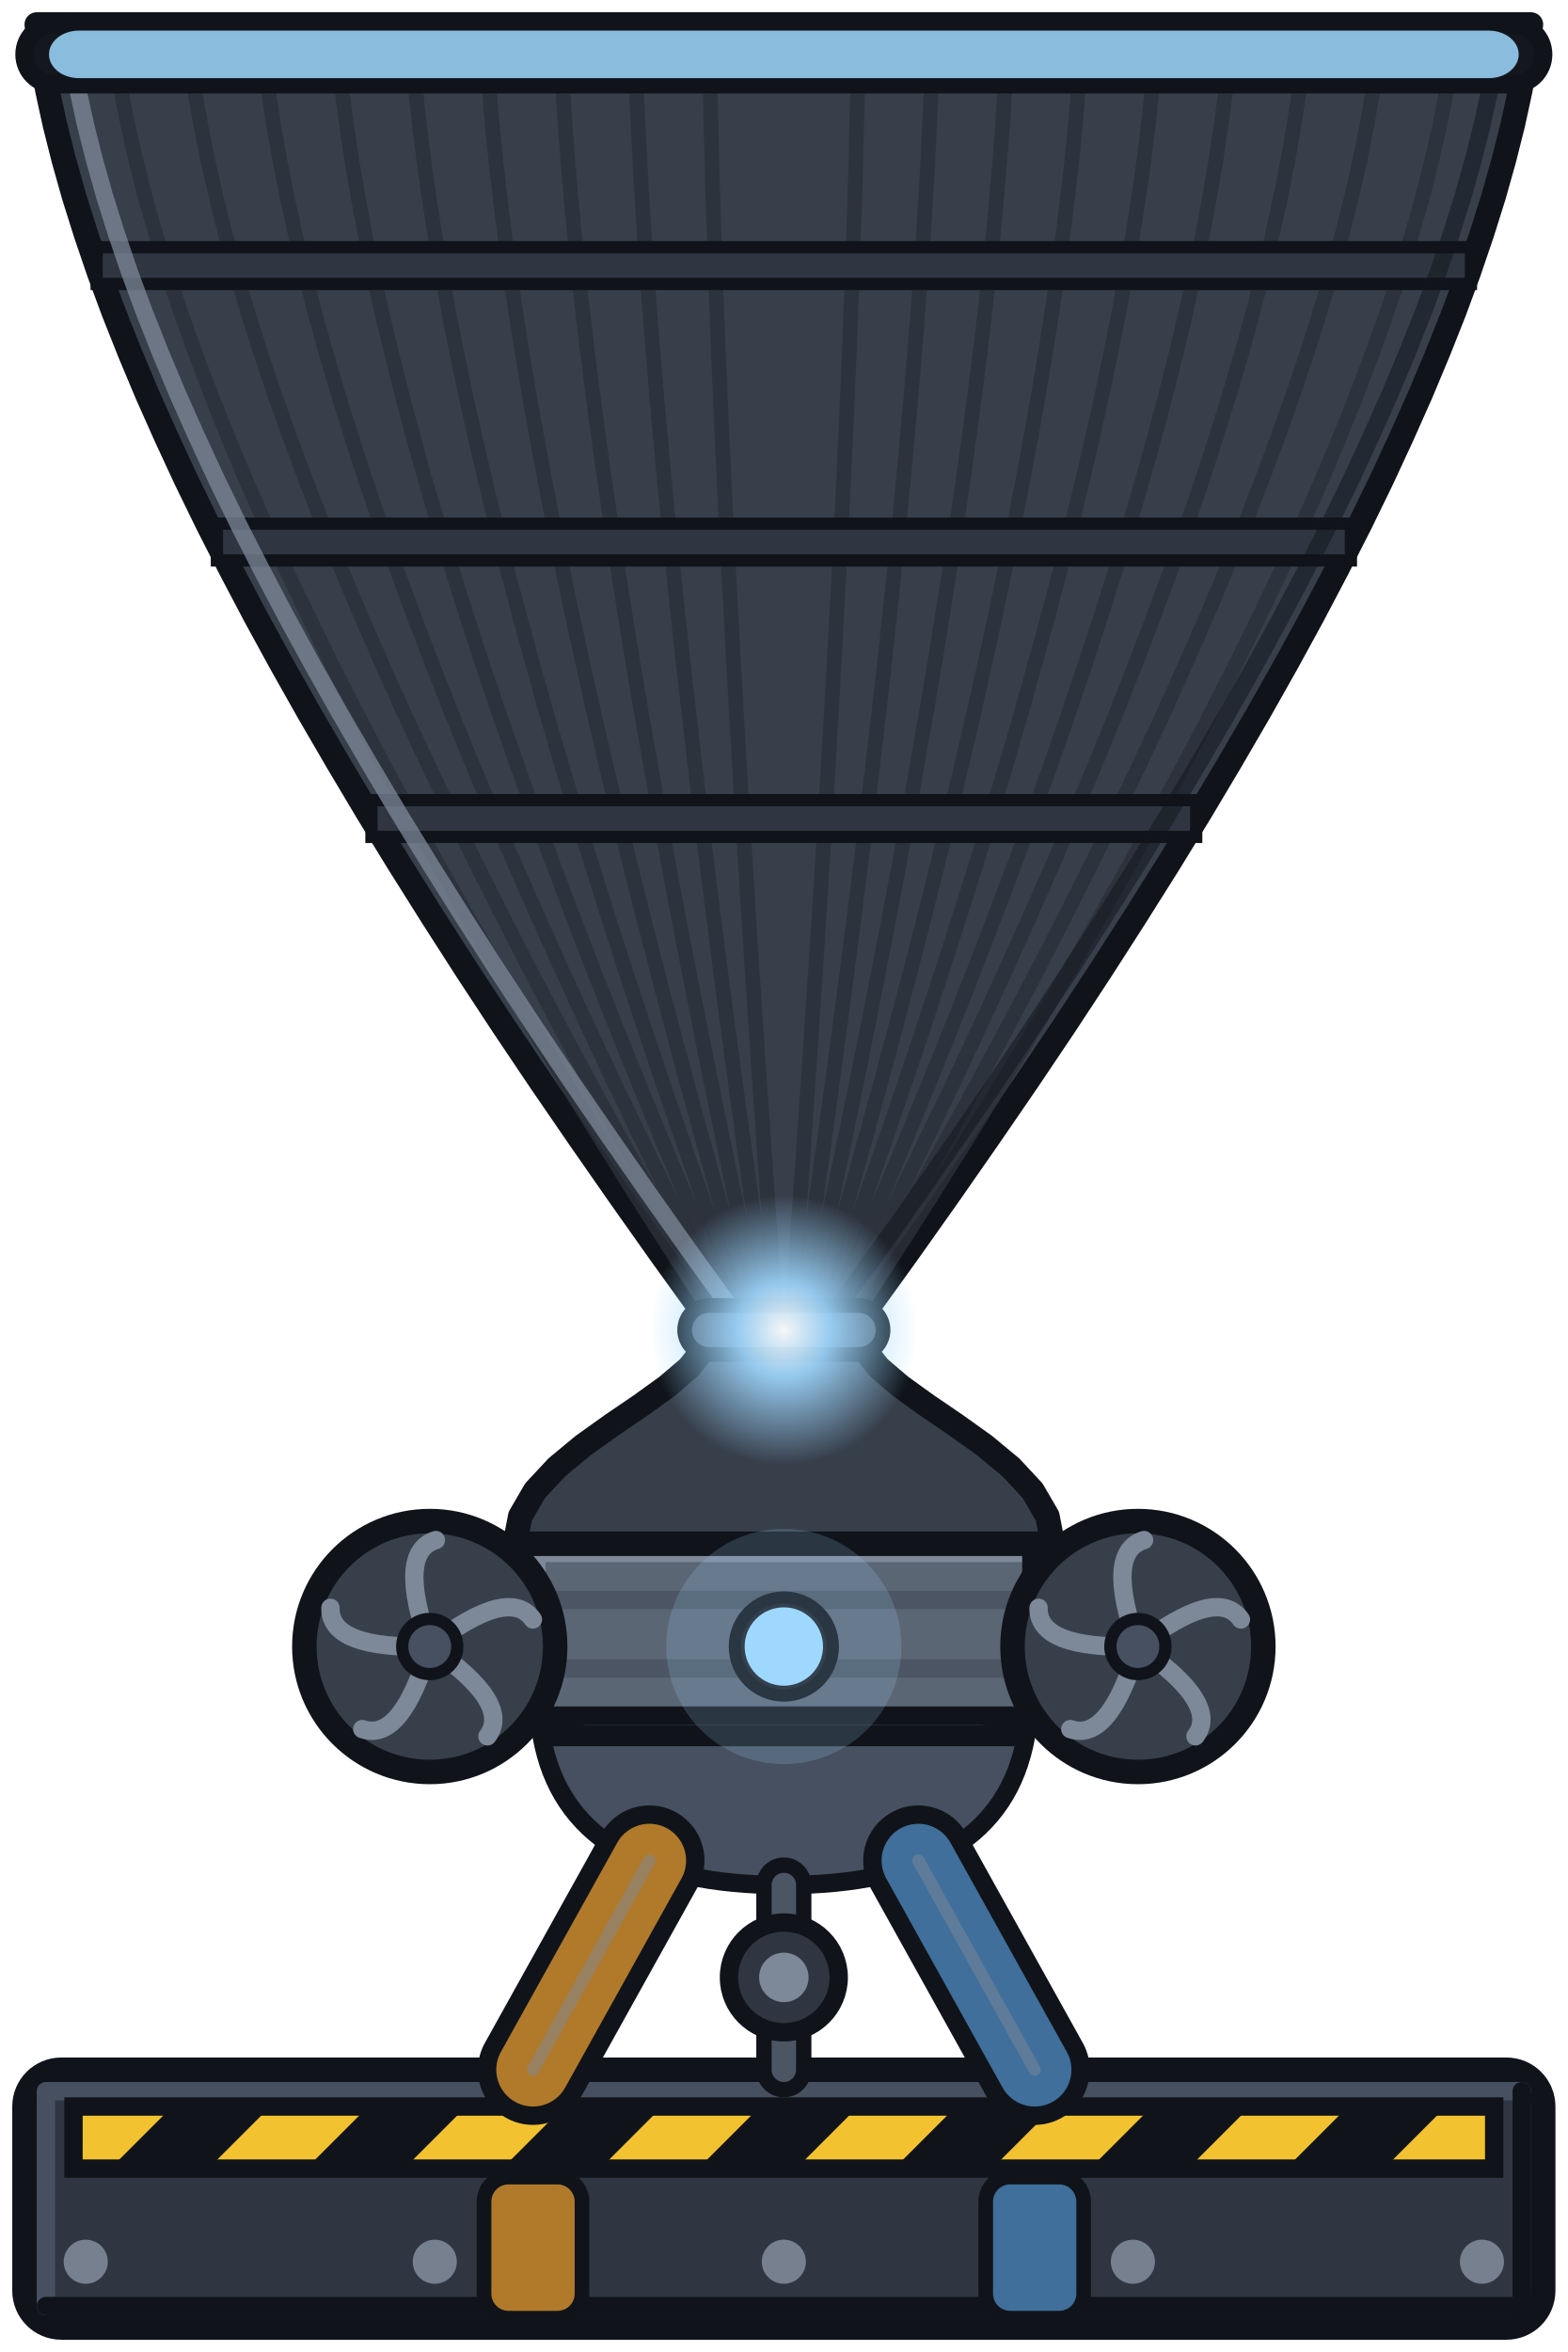
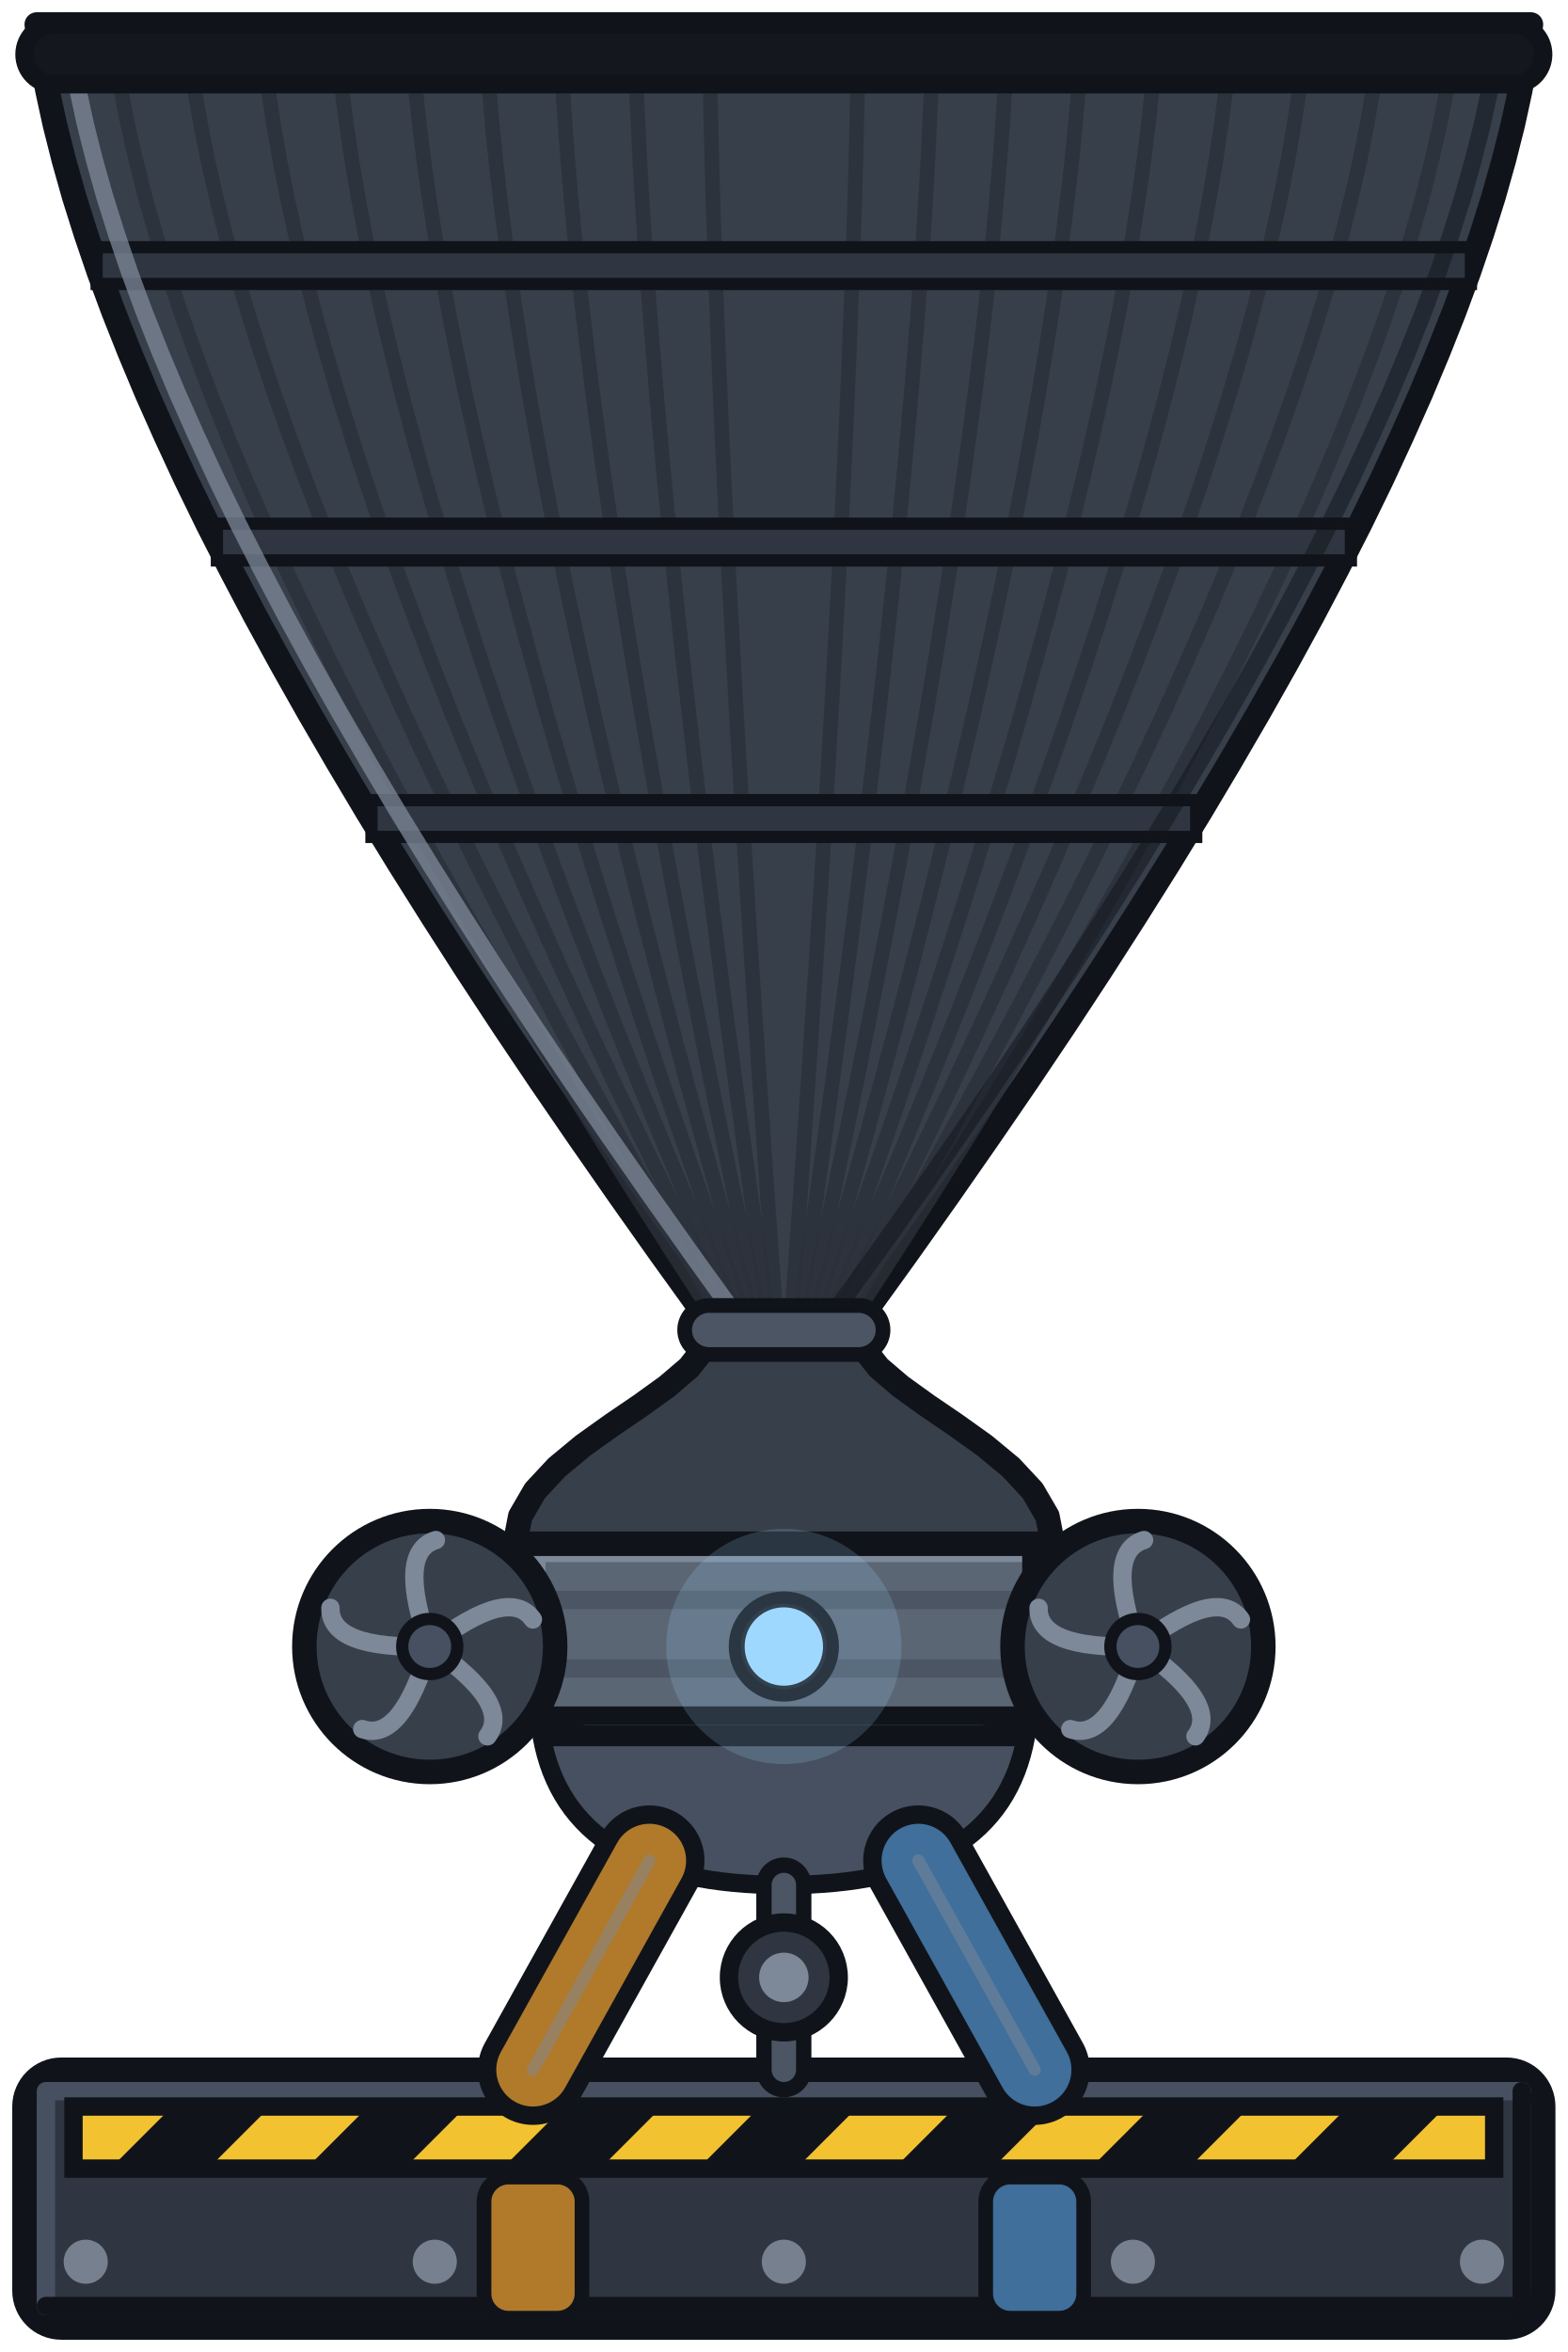
<svg xmlns="http://www.w3.org/2000/svg" width="128" height="192" viewBox="0 0 128 192">
  <defs>
    <radialGradient id="nacelle_bell_m_throat">
      <stop offset="0" stop-color="#ffffff" stop-opacity="0.95" />
      <stop offset="0.35" stop-color="#9fd8ff" stop-opacity="0.9" />
      <stop offset="1" stop-color="#9fd8ff" stop-opacity="0" />
    </radialGradient>
  </defs>
  <g id="base">
    <rect x="2" y="168.96" width="124" height="21.04" rx="3" fill="#2f3641" stroke="#10141a" stroke-width="2" />
    <path d="M3.75,188.25 L3.75,170.71 L124.25,170.71" fill="none" stroke="#465060" stroke-width="1.5" stroke-linejoin="round" stroke-linecap="round" />
    <path d="M124.25,170.71 L124.25,188.25 L3.75,188.25" fill="none" stroke="#10141a" stroke-width="1.5" stroke-linejoin="round" stroke-linecap="round" />
    <clipPath id="hz_bell_m_6_171">
      <rect x="6" y="171.96" width="116" height="5.07" />
    </clipPath>
    <rect x="6" y="171.96" width="116" height="5.07" fill="#f2c230" />
    <g clip-path="url(#hz_bell_m_6_171)">
      <polygon points="-7,177.03 1,177.03 6.07,171.96 -1.93,171.96" fill="#10141a" />
      <polygon points="9,177.03 17,177.03 22.07,171.96 14.07,171.96" fill="#10141a" />
      <polygon points="25,177.03 33,177.03 38.07,171.96 30.07,171.96" fill="#10141a" />
      <polygon points="41,177.03 49,177.03 54.07,171.96 46.07,171.96" fill="#10141a" />
      <polygon points="57,177.03 65,177.03 70.07,171.96 62.07,171.96" fill="#10141a" />
      <polygon points="73,177.03 81,177.03 86.07,171.96 78.07,171.96" fill="#10141a" />
      <polygon points="89,177.03 97,177.03 102.07,171.96 94.07,171.96" fill="#10141a" />
      <polygon points="105,177.03 113,177.03 118.07,171.96 110.07,171.96" fill="#10141a" />
      <polygon points="121,177.03 129,177.03 134.07,171.96 126.07,171.96" fill="#10141a" />
    </g>
    <rect x="6" y="171.96" width="116" height="5.07" fill="none" stroke="#10141a" stroke-width="1.5" />
    <circle cx="7" cy="184.63" r="1.8" fill="#7d8898" opacity="0.9" />
    <circle cx="35.5" cy="184.63" r="1.8" fill="#7d8898" opacity="0.9" />
    <circle cx="64" cy="184.63" r="1.8" fill="#7d8898" opacity="0.9" />
    <circle cx="92.5" cy="184.63" r="1.8" fill="#7d8898" opacity="0.9" />
    <circle cx="121" cy="184.63" r="1.8" fill="#7d8898" opacity="0.9" />
    <rect x="39.52" y="177.72" width="8" height="11.52" rx="2" fill="#b07a2a" stroke="#10141a" stroke-width="1.2" />
    <rect x="80.48" y="177.72" width="8" height="11.52" rx="2" fill="#3f6f9a" stroke="#10141a" stroke-width="1.2" />
    <rect x="42.04" y="125.02" width="43.92" height="16.78" rx="6" fill="#5b6675" stroke="#10141a" stroke-width="2" />
    <path d="M43.79,140.05 L43.79,126.77 L84.21,126.77" fill="none" stroke="#7d8898" stroke-width="1.5" stroke-linejoin="round" stroke-linecap="round" />
    <path d="M84.21,126.77 L84.21,140.05 L43.79,140.05" fill="none" stroke="#10141a" stroke-width="1.5" stroke-linejoin="round" stroke-linecap="round" />
    <line x1="44.04" y1="130.61" x2="83.96" y2="130.61" stroke="#4b5563" stroke-width="1.5" stroke-linecap="round" />
    <line x1="44.04" y1="136.21" x2="83.96" y2="136.21" stroke="#4b5563" stroke-width="1.5" stroke-linecap="round" />
    <path d="M44.24,141.8 Q46.43,153.88 64,153.88 Q81.57,153.88 83.76,141.8 Z" fill="#465060" stroke="#10141a" stroke-width="1.5" stroke-linejoin="round" stroke-linecap="round" />
    <path d="M85.96,126.02 L85.52,123.77 L84.31,121.69 L82.53,119.78 L80.38,118 L78.03,116.32 L75.68,114.72 L73.53,113.17 L71.75,111.65 L70.54,110.12 L70.1,108.57 L70.11,108.33 L70.15,108.09 L70.21,107.85 L70.3,107.63 L70.41,107.41 L70.55,107.2 L74.06,102.33 L77.45,97.54 L80.73,92.83 L83.9,88.21 L86.95,83.67 L89.88,79.21 L92.69,74.83 L95.39,70.54 L97.98,66.32 L100.44,62.19 L102.79,58.15 L105.03,54.18 L107.15,50.3 L109.15,46.5 L111.04,42.79 L112.81,39.16 L114.46,35.6 L116,32.14 L117.42,28.75 L118.73,25.45 L119.92,22.23 L120.99,19.09 L121.95,16.04 L122.79,13.06 L123.52,10.17 L124.13,7.37 L124.62,4.64 L125,2 L3,2 L3.38,4.64 L3.87,7.37 L4.48,10.17 L5.21,13.06 L6.05,16.04 L7.01,19.09 L8.08,22.23 L9.27,25.45 L10.58,28.75 L12,32.14 L13.54,35.6 L15.19,39.16 L16.96,42.79 L18.85,46.5 L20.85,50.3 L22.97,54.18 L25.21,58.15 L27.56,62.19 L30.02,66.32 L32.61,70.54 L35.31,74.83 L38.12,79.21 L41.05,83.67 L44.1,88.21 L47.27,92.83 L50.55,97.54 L53.94,102.33 L57.45,107.2 L57.59,107.41 L57.7,107.63 L57.79,107.85 L57.85,108.09 L57.89,108.33 L57.9,108.57 L57.46,110.12 L56.25,111.65 L54.47,113.17 L52.32,114.72 L49.97,116.32 L47.62,118 L45.47,119.78 L43.69,121.69 L42.48,123.77 L42.04,126.02 Z" fill="#373f4b" stroke="#10141a" stroke-width="2" stroke-linejoin="round" stroke-linecap="round" />
    <path d="M63.39,108.57 L63.39,108.33 L63.38,108.09 L63.38,107.85 L63.37,107.63 L63.36,107.41 L63.35,107.2 L62.99,102.33 L62.65,97.54 L62.33,92.83 L62.01,88.21 L61.71,83.67 L61.41,79.21 L61.13,74.83 L60.86,70.54 L60.6,66.32 L60.36,62.19 L60.12,58.15 L59.9,54.18 L59.69,50.3 L59.48,46.5 L59.3,42.79 L59.12,39.16 L58.95,35.6 L58.8,32.14 L58.66,28.75 L58.53,25.45 L58.41,22.23 L58.3,19.09 L58.2,16.04 L58.12,13.06 L58.05,10.17 L57.99,7.37 L57.94,4.64 L57.9,2" fill="none" stroke="#2a3039" stroke-width="1.2" stroke-linejoin="round" stroke-linecap="round" opacity="0.8" />
    <path d="M64.61,108.57 L64.61,108.33 L64.62,108.09 L64.62,107.85 L64.63,107.63 L64.64,107.41 L64.65,107.2 L65.01,102.33 L65.35,97.54 L65.67,92.83 L65.99,88.21 L66.29,83.67 L66.59,79.21 L66.87,74.83 L67.14,70.54 L67.4,66.32 L67.64,62.19 L67.88,58.15 L68.1,54.18 L68.31,50.3 L68.52,46.5 L68.7,42.79 L68.88,39.16 L69.05,35.6 L69.2,32.14 L69.34,28.75 L69.47,25.45 L69.59,22.23 L69.7,19.09 L69.8,16.04 L69.88,13.06 L69.95,10.17 L70.01,7.37 L70.06,4.64 L70.1,2" fill="none" stroke="#2a3039" stroke-width="1.2" stroke-linejoin="round" stroke-linecap="round" opacity="0.8" />
    <path d="M62.78,108.57 L62.78,108.33 L62.77,108.09 L62.76,107.85 L62.74,107.63 L62.72,107.41 L62.69,107.2 L61.99,102.33 L61.31,97.54 L60.65,92.83 L60.02,88.21 L59.41,83.67 L58.82,79.21 L58.26,74.83 L57.72,70.54 L57.2,66.32 L56.71,62.19 L56.24,58.15 L55.79,54.18 L55.37,50.3 L54.97,46.5 L54.59,42.79 L54.24,39.16 L53.91,35.6 L53.6,32.14 L53.32,28.75 L53.05,25.45 L52.82,22.23 L52.6,19.09 L52.41,16.04 L52.24,13.06 L52.1,10.17 L51.97,7.37 L51.88,4.64 L51.8,2" fill="none" stroke="#2a3039" stroke-width="1.2" stroke-linejoin="round" stroke-linecap="round" opacity="0.8" />
    <path d="M65.22,108.57 L65.22,108.33 L65.23,108.09 L65.24,107.85 L65.26,107.63 L65.28,107.41 L65.31,107.2 L66.01,102.33 L66.69,97.54 L67.35,92.83 L67.98,88.21 L68.59,83.67 L69.18,79.21 L69.74,74.83 L70.28,70.54 L70.8,66.32 L71.29,62.19 L71.76,58.15 L72.21,54.18 L72.63,50.3 L73.03,46.5 L73.41,42.79 L73.76,39.16 L74.09,35.6 L74.4,32.14 L74.68,28.75 L74.95,25.45 L75.18,22.23 L75.4,19.09 L75.59,16.04 L75.76,13.06 L75.9,10.17 L76.03,7.37 L76.12,4.64 L76.2,2" fill="none" stroke="#2a3039" stroke-width="1.2" stroke-linejoin="round" stroke-linecap="round" opacity="0.8" />
    <path d="M62.17,108.57 L62.17,108.33 L62.15,108.09 L62.14,107.85 L62.11,107.63 L62.08,107.41 L62.04,107.2 L60.98,102.33 L59.96,97.54 L58.98,92.83 L58.03,88.21 L57.12,83.67 L56.24,79.21 L55.39,74.83 L54.58,70.54 L53.81,66.32 L53.07,62.19 L52.36,58.15 L51.69,54.18 L51.06,50.3 L50.45,46.5 L49.89,42.79 L49.36,39.16 L48.86,35.6 L48.4,32.14 L47.97,28.75 L47.58,25.45 L47.22,22.23 L46.9,19.09 L46.61,16.04 L46.36,13.06 L46.14,10.17 L45.96,7.37 L45.81,4.64 L45.7,2" fill="none" stroke="#2a3039" stroke-width="1.2" stroke-linejoin="round" stroke-linecap="round" opacity="0.8" />
    <path d="M65.83,108.57 L65.83,108.33 L65.85,108.09 L65.86,107.85 L65.89,107.63 L65.92,107.41 L65.96,107.2 L67.02,102.33 L68.04,97.54 L69.02,92.83 L69.97,88.21 L70.88,83.67 L71.76,79.21 L72.61,74.83 L73.42,70.54 L74.19,66.32 L74.93,62.19 L75.64,58.15 L76.31,54.18 L76.94,50.3 L77.55,46.5 L78.11,42.79 L78.64,39.16 L79.14,35.6 L79.6,32.14 L80.03,28.75 L80.42,25.45 L80.78,22.23 L81.1,19.09 L81.39,16.04 L81.64,13.06 L81.86,10.17 L82.04,7.37 L82.19,4.64 L82.3,2" fill="none" stroke="#2a3039" stroke-width="1.2" stroke-linejoin="round" stroke-linecap="round" opacity="0.8" />
    <path d="M61.56,108.57 L61.55,108.33 L61.54,108.09 L61.51,107.85 L61.48,107.63 L61.44,107.41 L61.38,107.2 L59.98,102.33 L58.62,97.54 L57.31,92.83 L56.04,88.21 L54.82,83.67 L53.65,79.21 L52.52,74.83 L51.44,70.54 L50.41,66.32 L49.42,62.19 L48.48,58.15 L47.59,54.18 L46.74,50.3 L45.94,46.5 L45.18,42.79 L44.48,39.16 L43.81,35.6 L43.2,32.14 L42.63,28.75 L42.11,25.45 L41.63,22.23 L41.2,19.09 L40.82,16.04 L40.48,13.06 L40.19,10.17 L39.95,7.37 L39.75,4.64 L39.6,2" fill="none" stroke="#2a3039" stroke-width="1.2" stroke-linejoin="round" stroke-linecap="round" opacity="0.8" />
    <path d="M66.44,108.57 L66.45,108.33 L66.46,108.09 L66.49,107.85 L66.52,107.63 L66.56,107.41 L66.62,107.2 L68.02,102.33 L69.38,97.54 L70.69,92.83 L71.96,88.21 L73.18,83.67 L74.35,79.21 L75.48,74.83 L76.56,70.54 L77.59,66.32 L78.58,62.19 L79.52,58.15 L80.41,54.18 L81.26,50.3 L82.06,46.5 L82.82,42.79 L83.52,39.16 L84.19,35.6 L84.8,32.14 L85.37,28.75 L85.89,25.45 L86.37,22.23 L86.8,19.09 L87.18,16.04 L87.52,13.06 L87.81,10.17 L88.05,7.37 L88.25,4.64 L88.4,2" fill="none" stroke="#2a3039" stroke-width="1.2" stroke-linejoin="round" stroke-linecap="round" opacity="0.8" />
    <path d="M60.95,108.57 L60.94,108.33 L60.92,108.09 L60.89,107.85 L60.85,107.63 L60.79,107.41 L60.73,107.2 L58.97,102.33 L57.27,97.54 L55.63,92.83 L54.05,88.21 L52.53,83.67 L51.06,79.21 L49.65,74.83 L48.3,70.54 L47.01,66.32 L45.78,62.19 L44.6,58.15 L43.49,54.18 L42.43,50.3 L41.42,46.5 L40.48,42.79 L39.6,39.16 L38.77,35.6 L38,32.14 L37.29,28.75 L36.63,25.45 L36.04,22.23 L35.5,19.09 L35.02,16.04 L34.6,13.06 L34.24,10.17 L33.94,7.37 L33.69,4.64 L33.5,2" fill="none" stroke="#2a3039" stroke-width="1.2" stroke-linejoin="round" stroke-linecap="round" opacity="0.8" />
    <path d="M67.05,108.57 L67.06,108.33 L67.08,108.09 L67.11,107.85 L67.15,107.63 L67.21,107.41 L67.27,107.2 L69.03,102.33 L70.73,97.54 L72.37,92.83 L73.95,88.21 L75.47,83.67 L76.94,79.21 L78.35,74.83 L79.7,70.54 L80.99,66.32 L82.22,62.19 L83.4,58.15 L84.51,54.18 L85.57,50.3 L86.58,46.5 L87.52,42.79 L88.4,39.16 L89.23,35.6 L90,32.14 L90.71,28.75 L91.37,25.45 L91.96,22.23 L92.5,19.09 L92.98,16.04 L93.4,13.06 L93.76,10.17 L94.06,7.37 L94.31,4.64 L94.5,2" fill="none" stroke="#2a3039" stroke-width="1.2" stroke-linejoin="round" stroke-linecap="round" opacity="0.8" />
    <path d="M60.34,108.57 L60.33,108.33 L60.31,108.09 L60.27,107.85 L60.22,107.63 L60.15,107.41 L60.07,107.2 L57.97,102.33 L55.93,97.54 L53.96,92.83 L52.06,88.21 L50.23,83.67 L48.47,79.21 L46.78,74.83 L45.16,70.54 L43.61,66.32 L42.13,62.19 L40.72,58.15 L39.38,54.18 L38.11,50.3 L36.91,46.5 L35.78,42.79 L34.71,39.16 L33.72,35.6 L32.8,32.14 L31.95,28.75 L31.16,25.45 L30.45,22.23 L29.8,19.09 L29.23,16.04 L28.72,13.06 L28.29,10.17 L27.92,7.37 L27.63,4.64 L27.4,2" fill="none" stroke="#2a3039" stroke-width="1.2" stroke-linejoin="round" stroke-linecap="round" opacity="0.8" />
    <path d="M67.66,108.57 L67.67,108.33 L67.69,108.09 L67.73,107.85 L67.78,107.63 L67.85,107.41 L67.93,107.2 L70.03,102.33 L72.07,97.54 L74.04,92.83 L75.94,88.21 L77.77,83.67 L79.53,79.21 L81.22,74.83 L82.84,70.54 L84.39,66.32 L85.87,62.19 L87.28,58.15 L88.62,54.18 L89.89,50.3 L91.09,46.5 L92.22,42.79 L93.29,39.16 L94.28,35.6 L95.2,32.14 L96.05,28.75 L96.84,25.45 L97.55,22.23 L98.2,19.09 L98.77,16.04 L99.28,13.06 L99.71,10.17 L100.08,7.37 L100.37,4.64 L100.6,2" fill="none" stroke="#2a3039" stroke-width="1.2" stroke-linejoin="round" stroke-linecap="round" opacity="0.8" />
    <path d="M59.73,108.57 L59.72,108.33 L59.69,108.09 L59.65,107.85 L59.59,107.63 L59.51,107.41 L59.42,107.2 L56.96,102.33 L54.58,97.54 L52.29,92.83 L50.07,88.21 L47.94,83.67 L45.89,79.21 L43.92,74.83 L42.03,70.54 L40.22,66.32 L38.49,62.19 L36.84,58.15 L35.28,54.18 L33.8,50.3 L32.39,46.5 L31.07,42.79 L29.83,39.16 L28.68,35.6 L27.6,32.14 L26.6,28.75 L25.69,25.45 L24.86,22.23 L24.1,19.09 L23.43,16.04 L22.84,13.06 L22.34,10.17 L21.91,7.37 L21.56,4.64 L21.3,2" fill="none" stroke="#2a3039" stroke-width="1.2" stroke-linejoin="round" stroke-linecap="round" opacity="0.8" />
    <path d="M68.27,108.57 L68.28,108.33 L68.31,108.09 L68.35,107.85 L68.41,107.63 L68.49,107.41 L68.58,107.2 L71.04,102.33 L73.42,97.54 L75.71,92.83 L77.93,88.21 L80.06,83.67 L82.11,79.21 L84.08,74.83 L85.97,70.54 L87.78,66.32 L89.51,62.19 L91.16,58.15 L92.72,54.18 L94.2,50.3 L95.61,46.5 L96.93,42.79 L98.17,39.16 L99.32,35.6 L100.4,32.14 L101.4,28.75 L102.31,25.45 L103.14,22.23 L103.9,19.09 L104.57,16.04 L105.16,13.06 L105.66,10.17 L106.09,7.37 L106.44,4.64 L106.7,2" fill="none" stroke="#2a3039" stroke-width="1.2" stroke-linejoin="round" stroke-linecap="round" opacity="0.8" />
    <path d="M59.12,108.57 L59.11,108.33 L59.08,108.09 L59.03,107.85 L58.96,107.63 L58.87,107.41 L58.76,107.2 L55.95,102.33 L53.24,97.54 L50.61,92.83 L48.08,88.21 L45.64,83.67 L43.3,79.21 L41.05,74.83 L38.89,70.54 L36.82,66.32 L34.85,62.19 L32.96,58.15 L31.18,54.18 L29.48,50.3 L27.88,46.5 L26.37,42.79 L24.95,39.16 L23.63,35.6 L22.4,32.14 L21.26,28.75 L20.22,25.45 L19.26,22.23 L18.4,19.09 L17.64,16.04 L16.96,13.06 L16.38,10.17 L15.9,7.37 L15.5,4.64 L15.2,2" fill="none" stroke="#2a3039" stroke-width="1.2" stroke-linejoin="round" stroke-linecap="round" opacity="0.8" />
    <path d="M68.88,108.57 L68.89,108.33 L68.92,108.09 L68.97,107.85 L69.04,107.63 L69.13,107.41 L69.24,107.2 L72.05,102.33 L74.76,97.54 L77.39,92.83 L79.92,88.21 L82.36,83.67 L84.7,79.21 L86.95,74.83 L89.11,70.54 L91.18,66.32 L93.15,62.19 L95.04,58.15 L96.82,54.18 L98.52,50.3 L100.12,46.5 L101.63,42.79 L103.05,39.16 L104.37,35.6 L105.6,32.14 L106.74,28.75 L107.78,25.45 L108.74,22.23 L109.6,19.09 L110.36,16.04 L111.04,13.06 L111.62,10.17 L112.1,7.37 L112.5,4.64 L112.8,2" fill="none" stroke="#2a3039" stroke-width="1.2" stroke-linejoin="round" stroke-linecap="round" opacity="0.8" />
    <path d="M58.51,108.57 L58.5,108.33 L58.46,108.09 L58.41,107.85 L58.33,107.63 L58.23,107.41 L58.11,107.2 L54.95,102.33 L51.89,97.54 L48.94,92.83 L46.09,88.21 L43.35,83.67 L40.71,79.21 L38.18,74.83 L35.75,70.54 L33.42,66.32 L31.2,62.19 L29.09,58.15 L27.07,54.18 L25.17,50.3 L23.36,46.5 L21.67,42.79 L20.07,39.16 L18.58,35.6 L17.2,32.14 L15.92,28.75 L14.74,25.45 L13.67,22.23 L12.71,19.09 L11.84,16.04 L11.09,13.06 L10.43,10.17 L9.88,7.37 L9.44,4.64 L9.1,2" fill="none" stroke="#2a3039" stroke-width="1.2" stroke-linejoin="round" stroke-linecap="round" opacity="0.8" />
    <path d="M69.49,108.57 L69.5,108.33 L69.54,108.09 L69.59,107.85 L69.67,107.63 L69.77,107.41 L69.89,107.2 L73.05,102.33 L76.11,97.54 L79.06,92.83 L81.91,88.21 L84.65,83.67 L87.29,79.21 L89.82,74.83 L92.25,70.54 L94.58,66.32 L96.8,62.19 L98.91,58.15 L100.93,54.18 L102.83,50.3 L104.64,46.5 L106.33,42.79 L107.93,39.16 L109.42,35.6 L110.8,32.14 L112.08,28.75 L113.26,25.45 L114.33,22.23 L115.29,19.09 L116.16,16.04 L116.91,13.06 L117.57,10.17 L118.12,7.37 L118.56,4.64 L118.9,2" fill="none" stroke="#2a3039" stroke-width="1.2" stroke-linejoin="round" stroke-linecap="round" opacity="0.8" />
    <rect x="30.33" y="65.32" width="67.34" height="3" fill="#2f3641" stroke="#10141a" stroke-width="1" />
    <rect x="17.71" y="42.75" width="92.59" height="3" fill="#2f3641" stroke="#10141a" stroke-width="1" />
    <rect x="7.89" y="20.18" width="112.21" height="3" fill="#2f3641" stroke="#10141a" stroke-width="1" />
    <path d="M60.4,108.57 L60.39,108.33 L60.35,108.09 L60.29,107.85 L60.2,107.63 L60.09,107.41 L59.95,107.2 L56.44,102.33 L53.05,97.54 L49.77,92.83 L46.6,88.21 L43.55,83.67 L40.62,79.21 L37.81,74.83 L35.11,70.54 L32.52,66.32 L30.06,62.19 L27.71,58.15 L25.47,54.18 L23.35,50.3 L21.35,46.5 L19.46,42.79 L17.69,39.16 L16.04,35.6 L14.5,32.14 L13.08,28.75 L11.77,25.45 L10.58,22.23 L9.51,19.09 L8.55,16.04 L7.71,13.06 L6.98,10.17 L6.37,7.37 L5.88,4.64 L5.5,2" fill="none" stroke="#7d8898" stroke-width="1.4" stroke-linejoin="round" stroke-linecap="round" opacity="0.75" />
    <path d="M67.6,108.57 L67.61,108.33 L67.65,108.09 L67.71,107.85 L67.8,107.63 L67.91,107.41 L68.05,107.2 L71.56,102.33 L74.95,97.54 L78.23,92.83 L81.4,88.21 L84.45,83.67 L87.38,79.21 L90.19,74.83 L92.89,70.54 L95.48,66.32 L97.94,62.19 L100.29,58.15 L102.53,54.18 L104.65,50.3 L106.65,46.5 L108.54,42.79 L110.31,39.16 L111.96,35.6 L113.5,32.14 L114.92,28.75 L116.23,25.45 L117.42,22.23 L118.49,19.09 L119.45,16.04 L120.29,13.06 L121.02,10.17 L121.63,7.37 L122.12,4.64 L122.5,2" fill="none" stroke="#10141a" stroke-width="1.4" stroke-linejoin="round" stroke-linecap="round" opacity="0.5" />
    <rect x="55.9" y="106.57" width="16.2" height="4" rx="2" fill="#4b5563" stroke="#10141a" stroke-width="1.2" />
    <rect x="2" y="2" width="124" height="4.88" rx="2.44" fill="#14181e" stroke="#10141a" stroke-width="1.5" />
    <circle cx="35.09" cy="134.41" r="10.24" fill="#373f4b" stroke="#10141a" stroke-width="2" />
    <path d="M35.09,134.41 Q41.86,139.04 39.8,141.74" fill="none" stroke="#7d8898" stroke-width="1.5" stroke-linejoin="round" stroke-linecap="round" />
    <path d="M35.09,134.41 Q32.78,142.27 29.58,141.15" fill="none" stroke="#7d8898" stroke-width="1.5" stroke-linejoin="round" stroke-linecap="round" />
    <path d="M35.09,134.41 Q26.91,134.64 26.98,131.25" fill="none" stroke="#7d8898" stroke-width="1.5" stroke-linejoin="round" stroke-linecap="round" />
    <path d="M35.09,134.41 Q32.34,126.7 35.59,125.72" fill="none" stroke="#7d8898" stroke-width="1.5" stroke-linejoin="round" stroke-linecap="round" />
    <path d="M35.09,134.41 Q41.58,129.41 43.51,132.2" fill="none" stroke="#7d8898" stroke-width="1.5" stroke-linejoin="round" stroke-linecap="round" />
    <circle cx="35.09" cy="134.41" r="2.25" fill="#465060" stroke="#10141a" stroke-width="1" />
    <circle cx="92.91" cy="134.41" r="10.24" fill="#373f4b" stroke="#10141a" stroke-width="2" />
    <path d="M92.91,134.41 Q99.67,139.04 97.61,141.74" fill="none" stroke="#7d8898" stroke-width="1.5" stroke-linejoin="round" stroke-linecap="round" />
    <path d="M92.91,134.41 Q90.6,142.27 87.39,141.15" fill="none" stroke="#7d8898" stroke-width="1.5" stroke-linejoin="round" stroke-linecap="round" />
    <path d="M92.91,134.41 Q84.72,134.64 84.8,131.25" fill="none" stroke="#7d8898" stroke-width="1.5" stroke-linejoin="round" stroke-linecap="round" />
    <path d="M92.91,134.41 Q90.15,126.7 93.41,125.72" fill="none" stroke="#7d8898" stroke-width="1.5" stroke-linejoin="round" stroke-linecap="round" />
    <path d="M92.91,134.41 Q99.39,129.41 101.32,132.2" fill="none" stroke="#7d8898" stroke-width="1.5" stroke-linejoin="round" stroke-linecap="round" />
    <circle cx="92.91" cy="134.41" r="2.25" fill="#465060" stroke="#10141a" stroke-width="1" />
    <line x1="41.78" y1="168.96" x2="53.46" y2="153.88" stroke="#10141a" stroke-width="4.5" stroke-linecap="round" />
    <line x1="41.78" y1="168.96" x2="53.46" y2="153.88" stroke="#4b5563" stroke-width="2" stroke-linecap="round" />
    <line x1="86.22" y1="168.96" x2="74.54" y2="153.88" stroke="#10141a" stroke-width="4.5" stroke-linecap="round" />
    <line x1="86.22" y1="168.96" x2="74.54" y2="153.88" stroke="#4b5563" stroke-width="2" stroke-linecap="round" />
    <line x1="64" y1="153.88" x2="64" y2="168.96" stroke="#10141a" stroke-width="4.5" stroke-linecap="round" />
    <line x1="64" y1="153.88" x2="64" y2="168.96" stroke="#4b5563" stroke-width="2" stroke-linecap="round" />
    <circle cx="64" cy="161.42" r="4.48" fill="#2f3641" stroke="#10141a" stroke-width="1.5" />
    <circle cx="64" cy="161.42" r="2.02" fill="#7d8898" />
    <line x1="53.02" y1="151.88" x2="43.52" y2="168.96" stroke="#10141a" stroke-width="9" stroke-linecap="round" />
    <line x1="53.02" y1="151.88" x2="43.52" y2="168.96" stroke="#b07a2a" stroke-width="6" stroke-linecap="round" />
    <line x1="53.02" y1="151.88" x2="43.52" y2="168.96" stroke="#7d8898" stroke-width="1" stroke-linecap="round" opacity="0.5" />
    <line x1="74.98" y1="151.88" x2="84.48" y2="168.96" stroke="#10141a" stroke-width="9" stroke-linecap="round" />
    <line x1="74.98" y1="151.88" x2="84.48" y2="168.96" stroke="#3f6f9a" stroke-width="6" stroke-linecap="round" />
    <line x1="74.98" y1="151.88" x2="84.48" y2="168.96" stroke="#7d8898" stroke-width="1" stroke-linecap="round" opacity="0.5" />
    <circle cx="64" cy="134.41" r="4" fill="#1b2028" stroke="#10141a" stroke-width="1" />
  </g>
  <g id="emissive">
    <g data-light="glow">
-       <rect x="4" y="2.5" width="120" height="3.88" rx="2.44" fill="#9fd8ff" opacity="0.85" />
-       <circle cx="64" cy="108.57" r="10.98" fill="url(#nacelle_bell_m_throat)" />
-     </g>
-     <g data-light="glow">
      <circle cx="64" cy="134.41" r="9.6" fill="#9fd8ff" opacity="0.18" />
      <circle cx="64" cy="134.41" r="3.2" fill="#9fd8ff" />
    </g>
  </g>
</svg>
